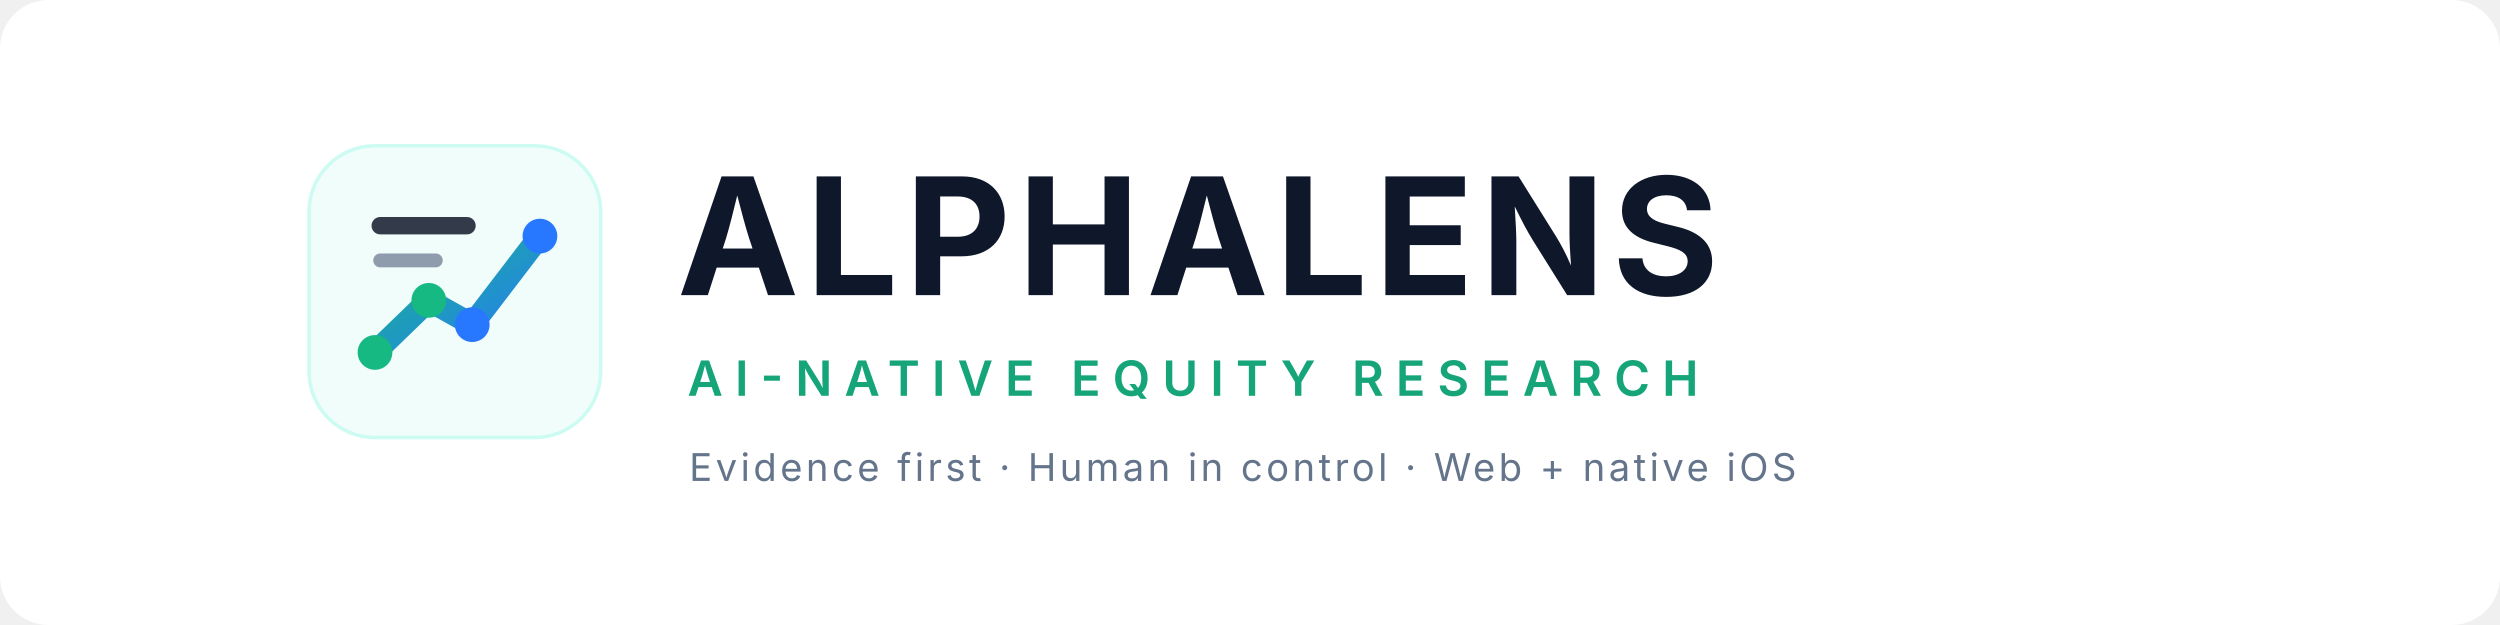
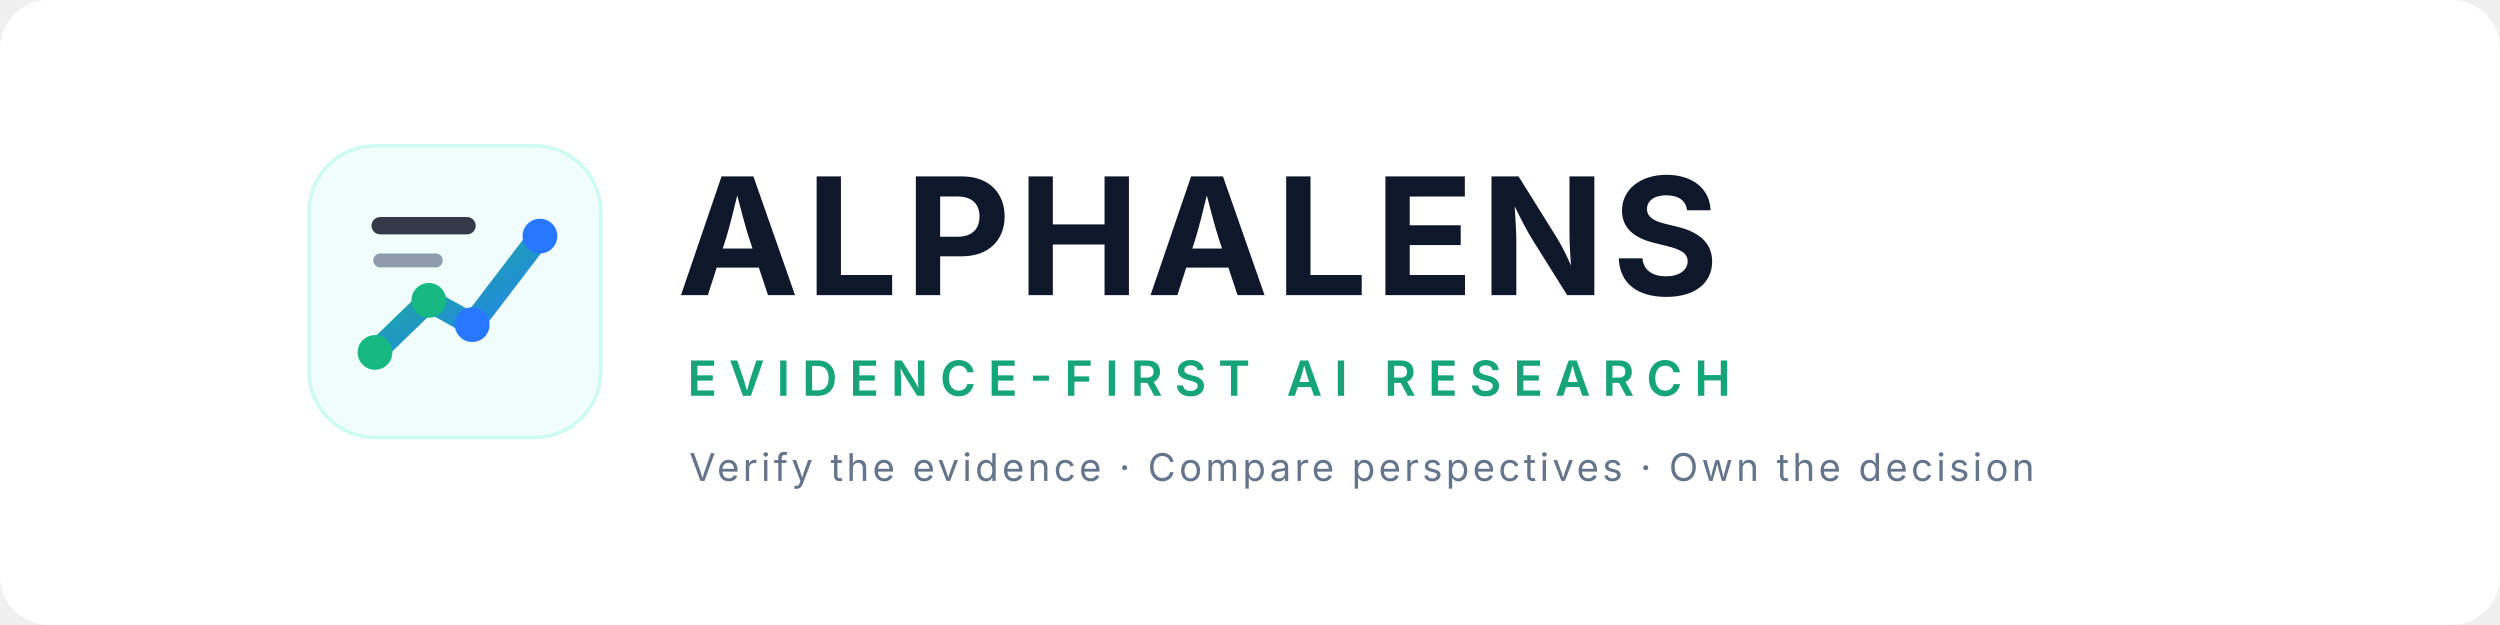
<svg xmlns="http://www.w3.org/2000/svg" width="1440" height="360" viewBox="0 0 1440 360" role="img" aria-labelledby="title desc">
  <defs>
    <linearGradient id="brand" x1="0" y1="0" x2="1" y2="1">
      <stop offset="0" stop-color="#16b981" />
      <stop offset="1" stop-color="#2878ff" />
    </linearGradient>
  </defs>
  <rect width="1440" height="360" rx="28" fill="#ffffff" />
  <g transform="translate(178 84)">
    <rect width="168" height="168" rx="38" fill="#f0fdfa" stroke="#ccfbf1" stroke-width="2" />
    <path d="M38 119 L69 89 L94 103 L133 52" fill="none" stroke="url(#brand)" stroke-width="13" stroke-linecap="round" stroke-linejoin="round" />
    <circle cx="38" cy="119" r="10" fill="#16b981" />
    <circle cx="69" cy="89" r="10" fill="#16b981" />
    <circle cx="94" cy="103" r="10" fill="#2878ff" />
    <circle cx="133" cy="52" r="10" fill="#2878ff" />
    <path d="M41 46 H91" stroke="#0f172a" stroke-width="10" stroke-linecap="round" opacity=".84" />
    <path d="M41 66 H73" stroke="#64748b" stroke-width="8" stroke-linecap="round" opacity=".7" />
  </g>
  <text x="390" y="170" fill="#0f172a" font-family="-apple-system,BlinkMacSystemFont,'Segoe UI',sans-serif" font-size="94" font-weight="650" letter-spacing="4">ALPHALENS</text>
-   <text x="396" y="228" fill="#16a579" font-family="-apple-system,BlinkMacSystemFont,'Segoe UI',sans-serif" font-size="28" font-weight="600" letter-spacing="7">AI-NATIVE EQUITY RESEARCH</text>
-   <text x="397" y="277" fill="#64748b" font-family="-apple-system,BlinkMacSystemFont,'Segoe UI',sans-serif" font-size="22" letter-spacing="2">Evidence first · Human in control · Web + native iOS</text>
+   <text x="396" y="228" fill="#16a579" font-family="-apple-system,BlinkMacSystemFont,'Segoe UI',sans-serif" font-size="28" font-weight="600" letter-spacing="7">EVIDENCE-FIRST AI RESEARCH</text>
+   <text x="397" y="277" fill="#64748b" font-family="-apple-system,BlinkMacSystemFont,'Segoe UI',sans-serif" font-size="22" letter-spacing="2">Verify the evidence · Compare perspectives · Own the decision</text>
</svg>
